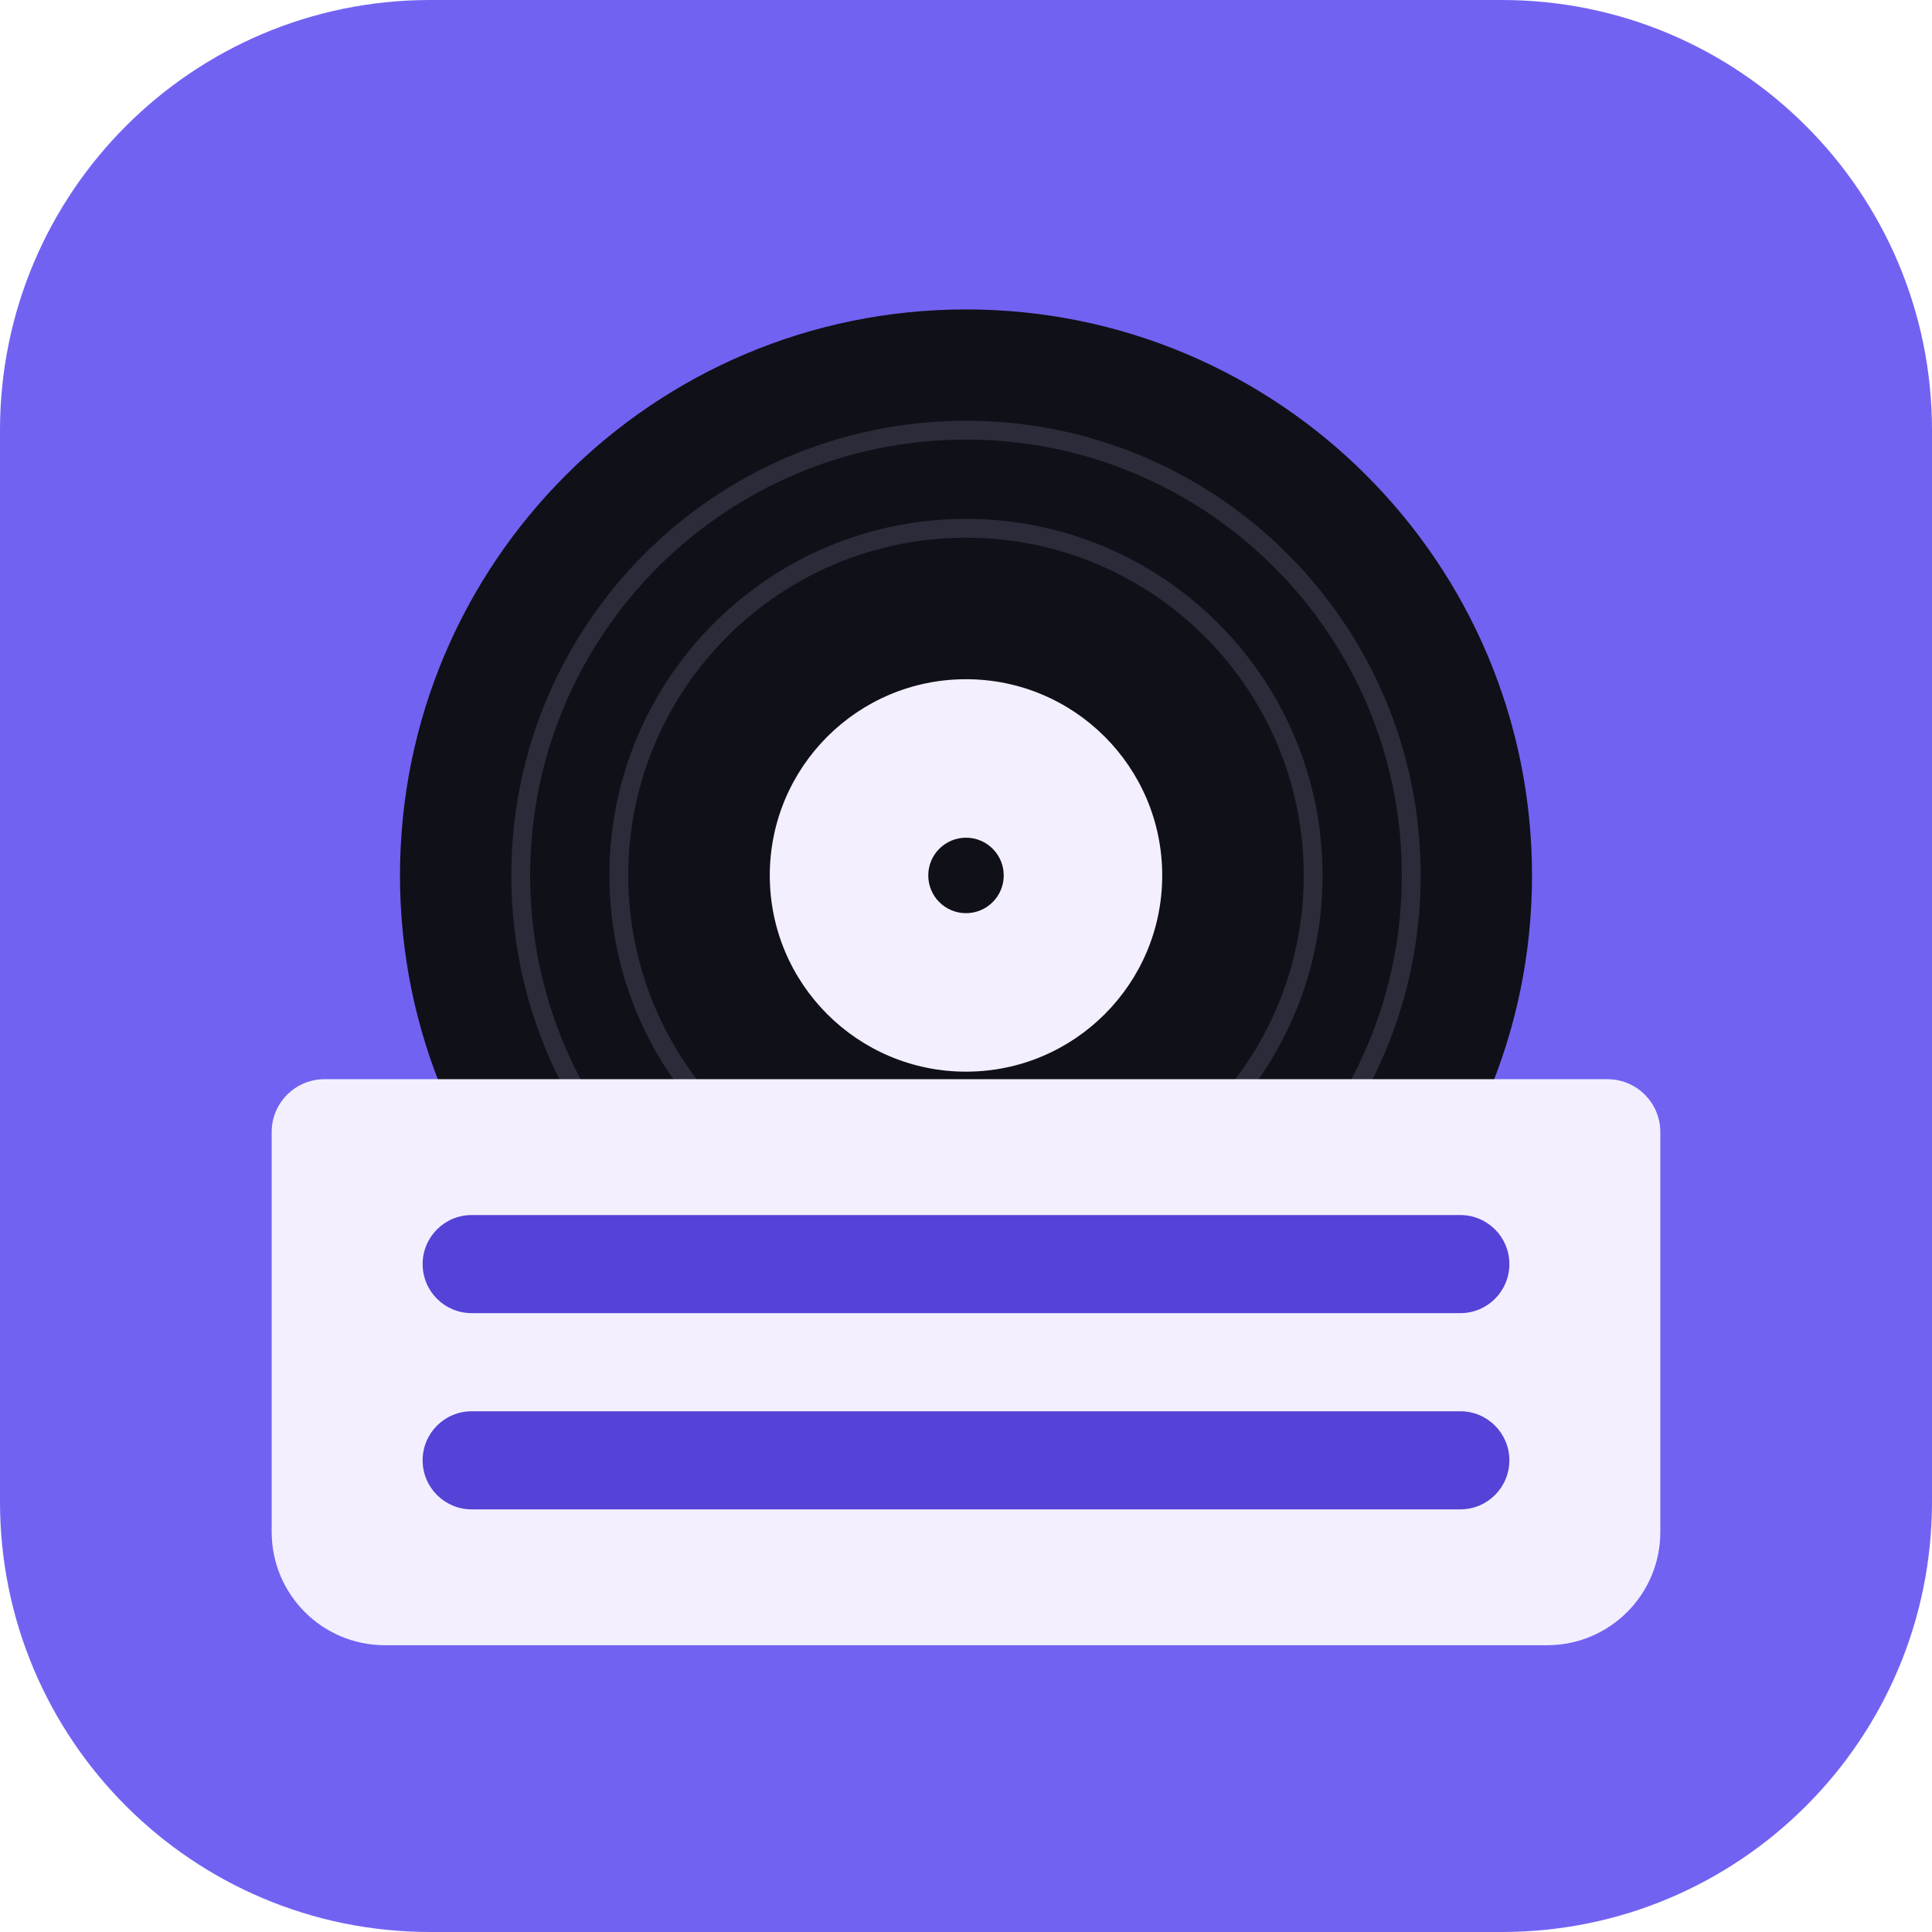
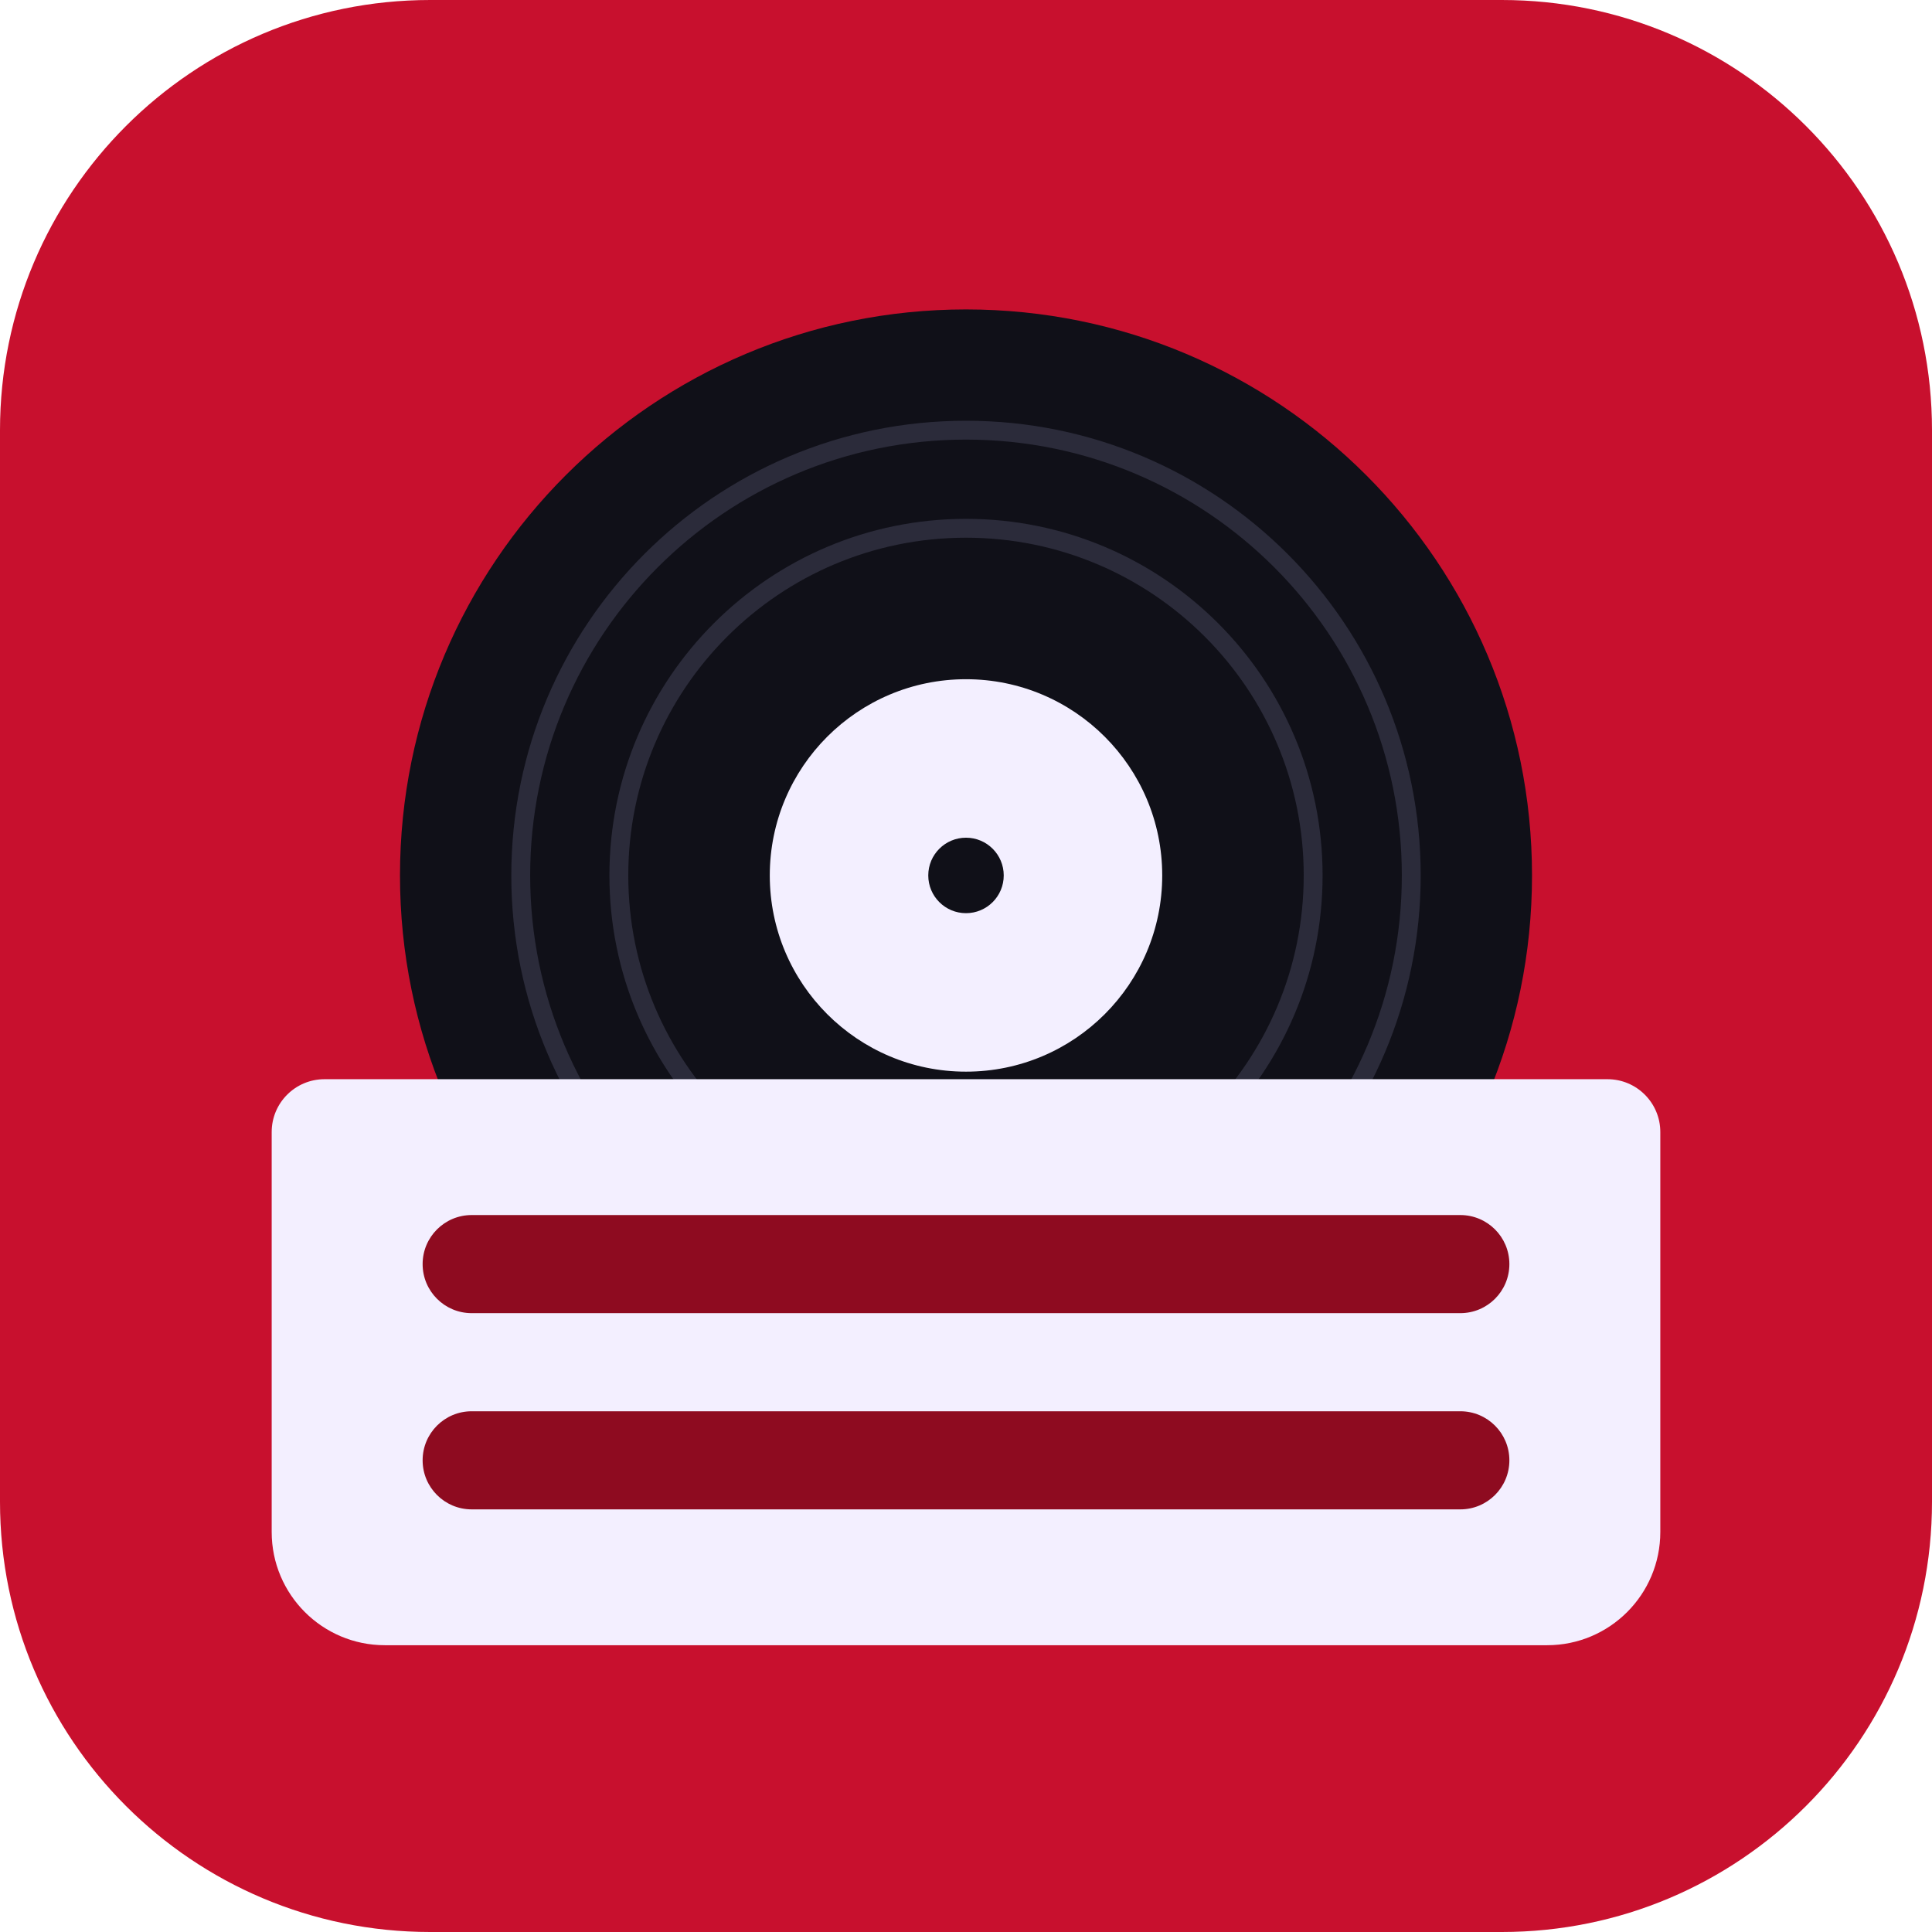
<svg xmlns="http://www.w3.org/2000/svg" viewBox="0 0 512 512">
-   <rect width="512" height="512" rx="114" fill="#7262f2" />
+   <rect width="512" height="512" rx="114" fill="#c8102e" />
  <circle cx="256" cy="232" r="150" fill="#101018" />
  <circle cx="256" cy="232" r="118" fill="none" stroke="#2b2b3a" stroke-width="5" />
  <circle cx="256" cy="232" r="92" fill="none" stroke="#2b2b3a" stroke-width="5" />
  <circle cx="256" cy="232" r="52" fill="#f3efff" />
  <circle cx="256" cy="232" r="10" fill="#101018" />
  <path d="M86 286h340a14 14 0 0 1 14 14v106a30 30 0 0 1-30 30H102a30 30 0 0 1-30-30V300a14 14 0 0 1 14-14z" fill="#f3efff" />
-   <rect x="112" y="322" width="288" height="26" rx="13" fill="#5443d6" />
-   <rect x="112" y="374" width="288" height="26" rx="13" fill="#5443d6" />
+   <rect x="112" y="322" width="288" height="26" rx="13" fill="#8e0b20" />
+   <rect x="112" y="374" width="288" height="26" rx="13" fill="#8e0b20" />
</svg>
